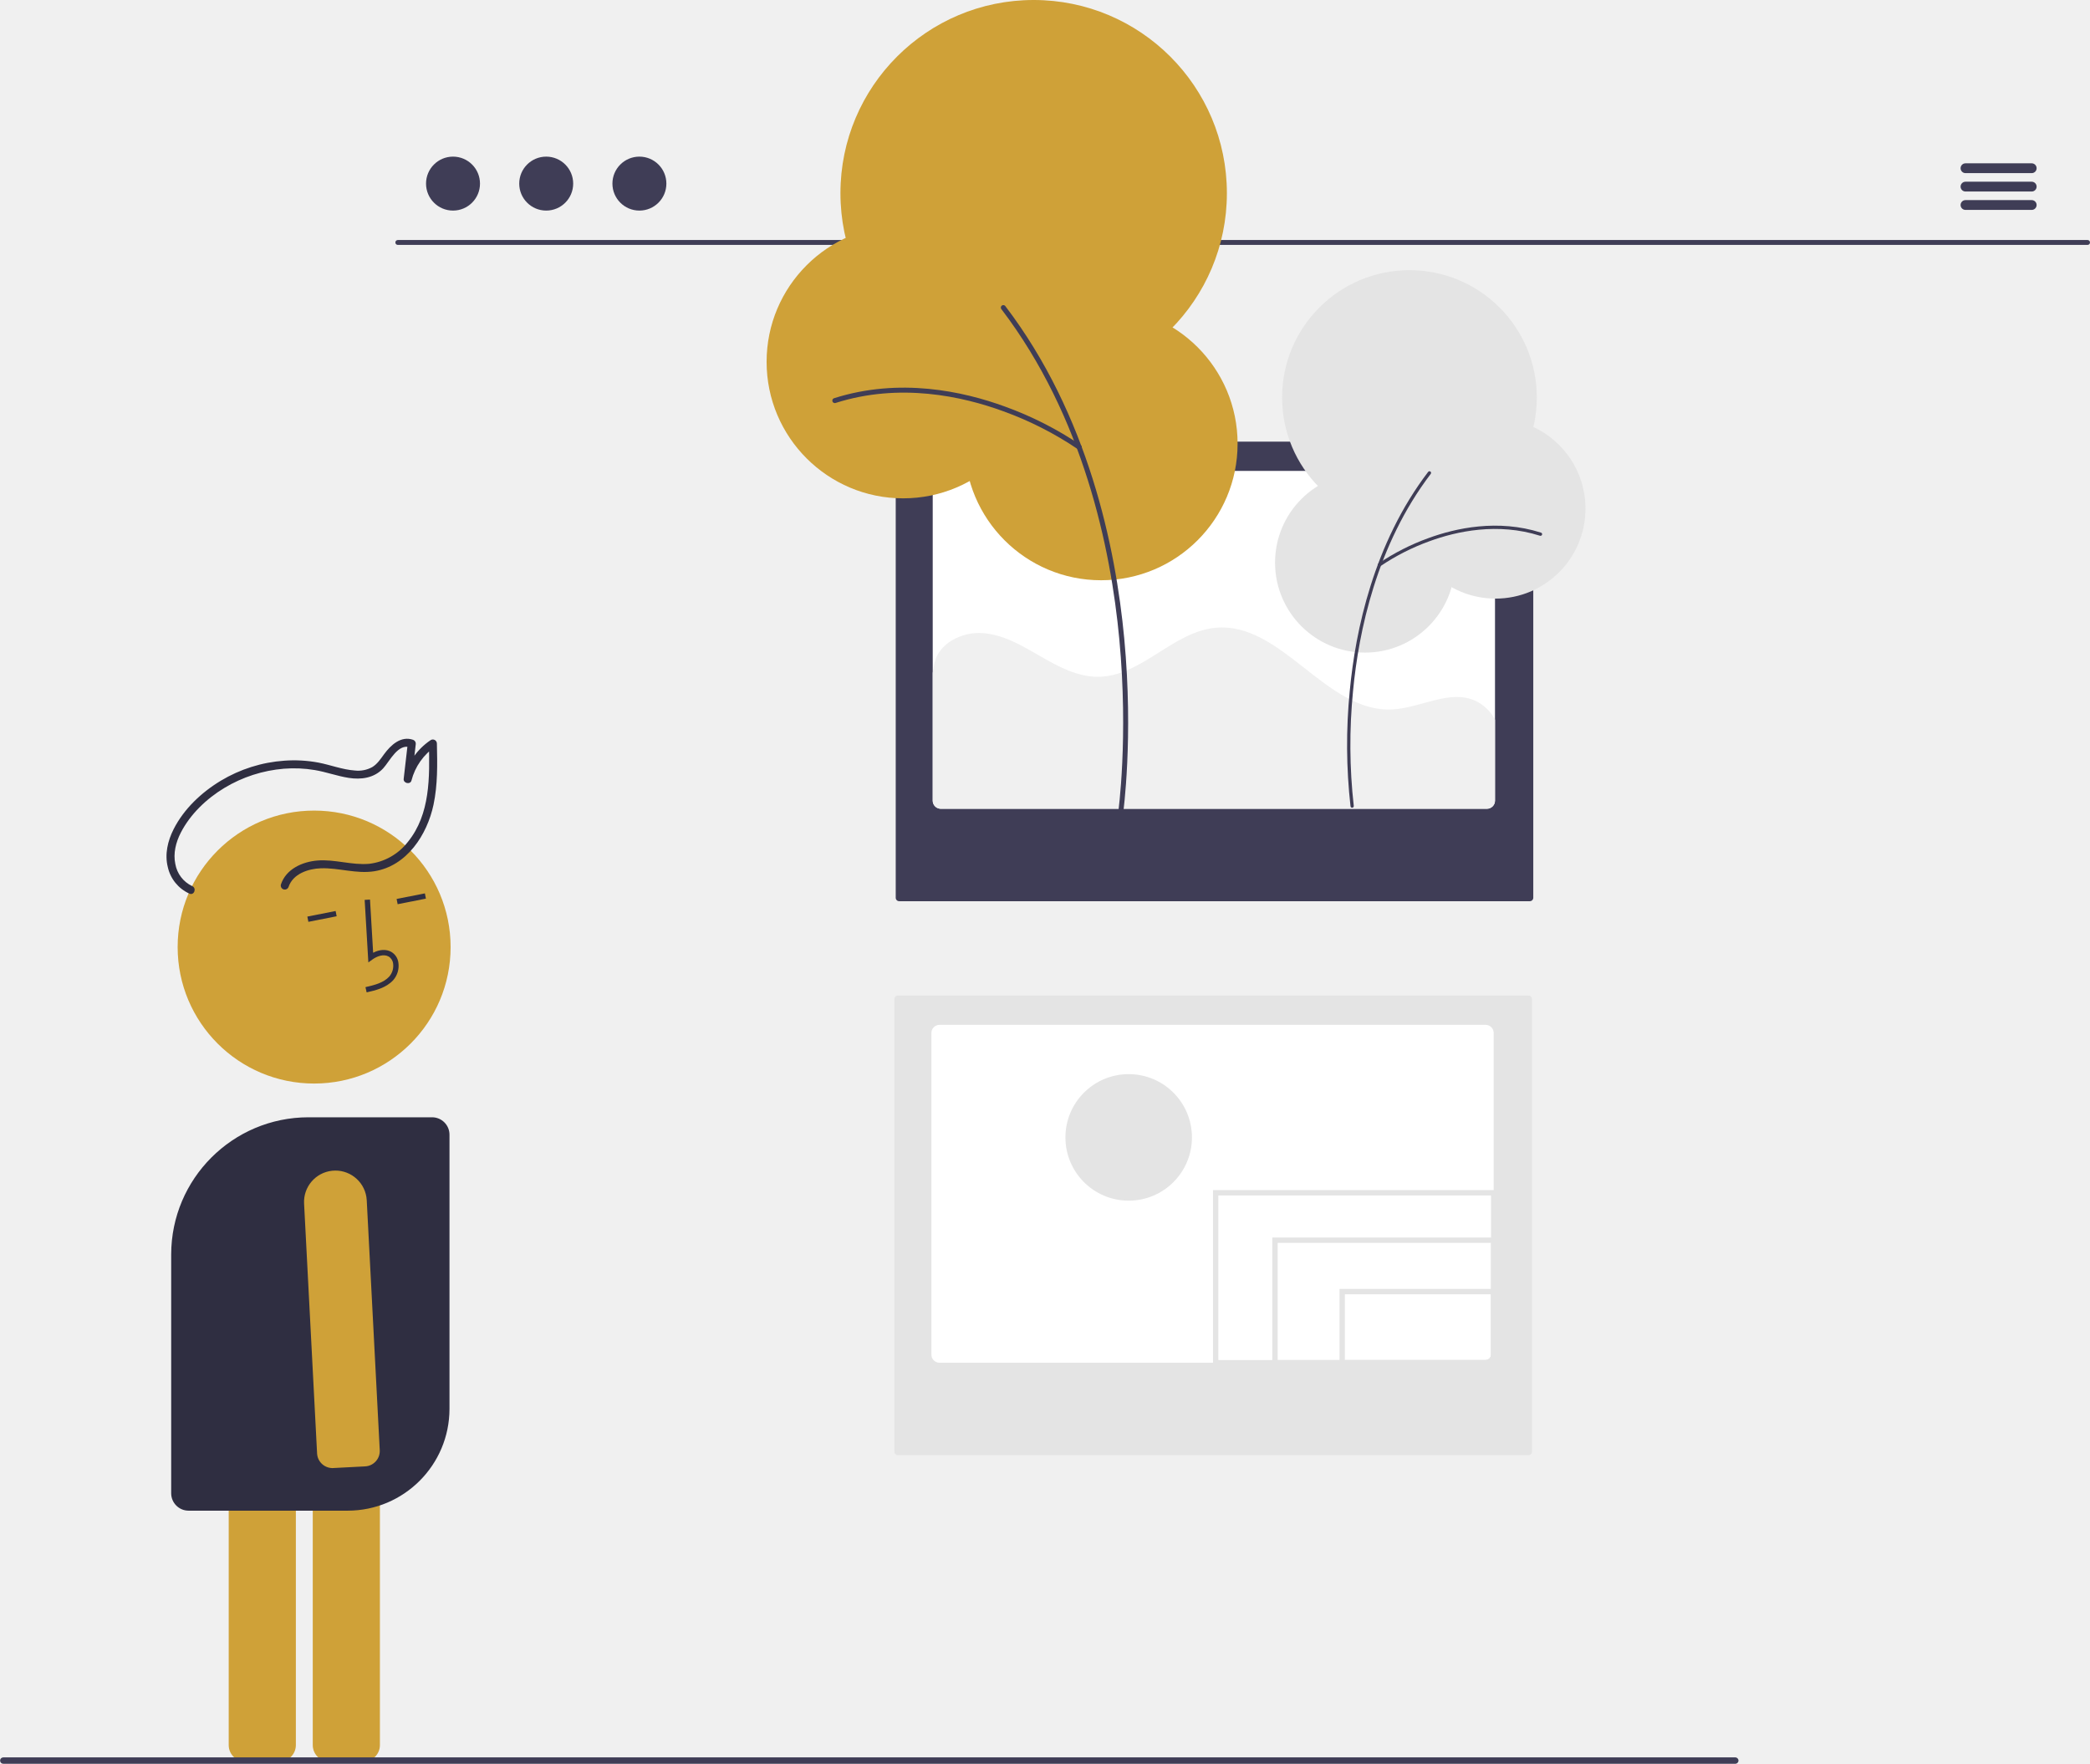
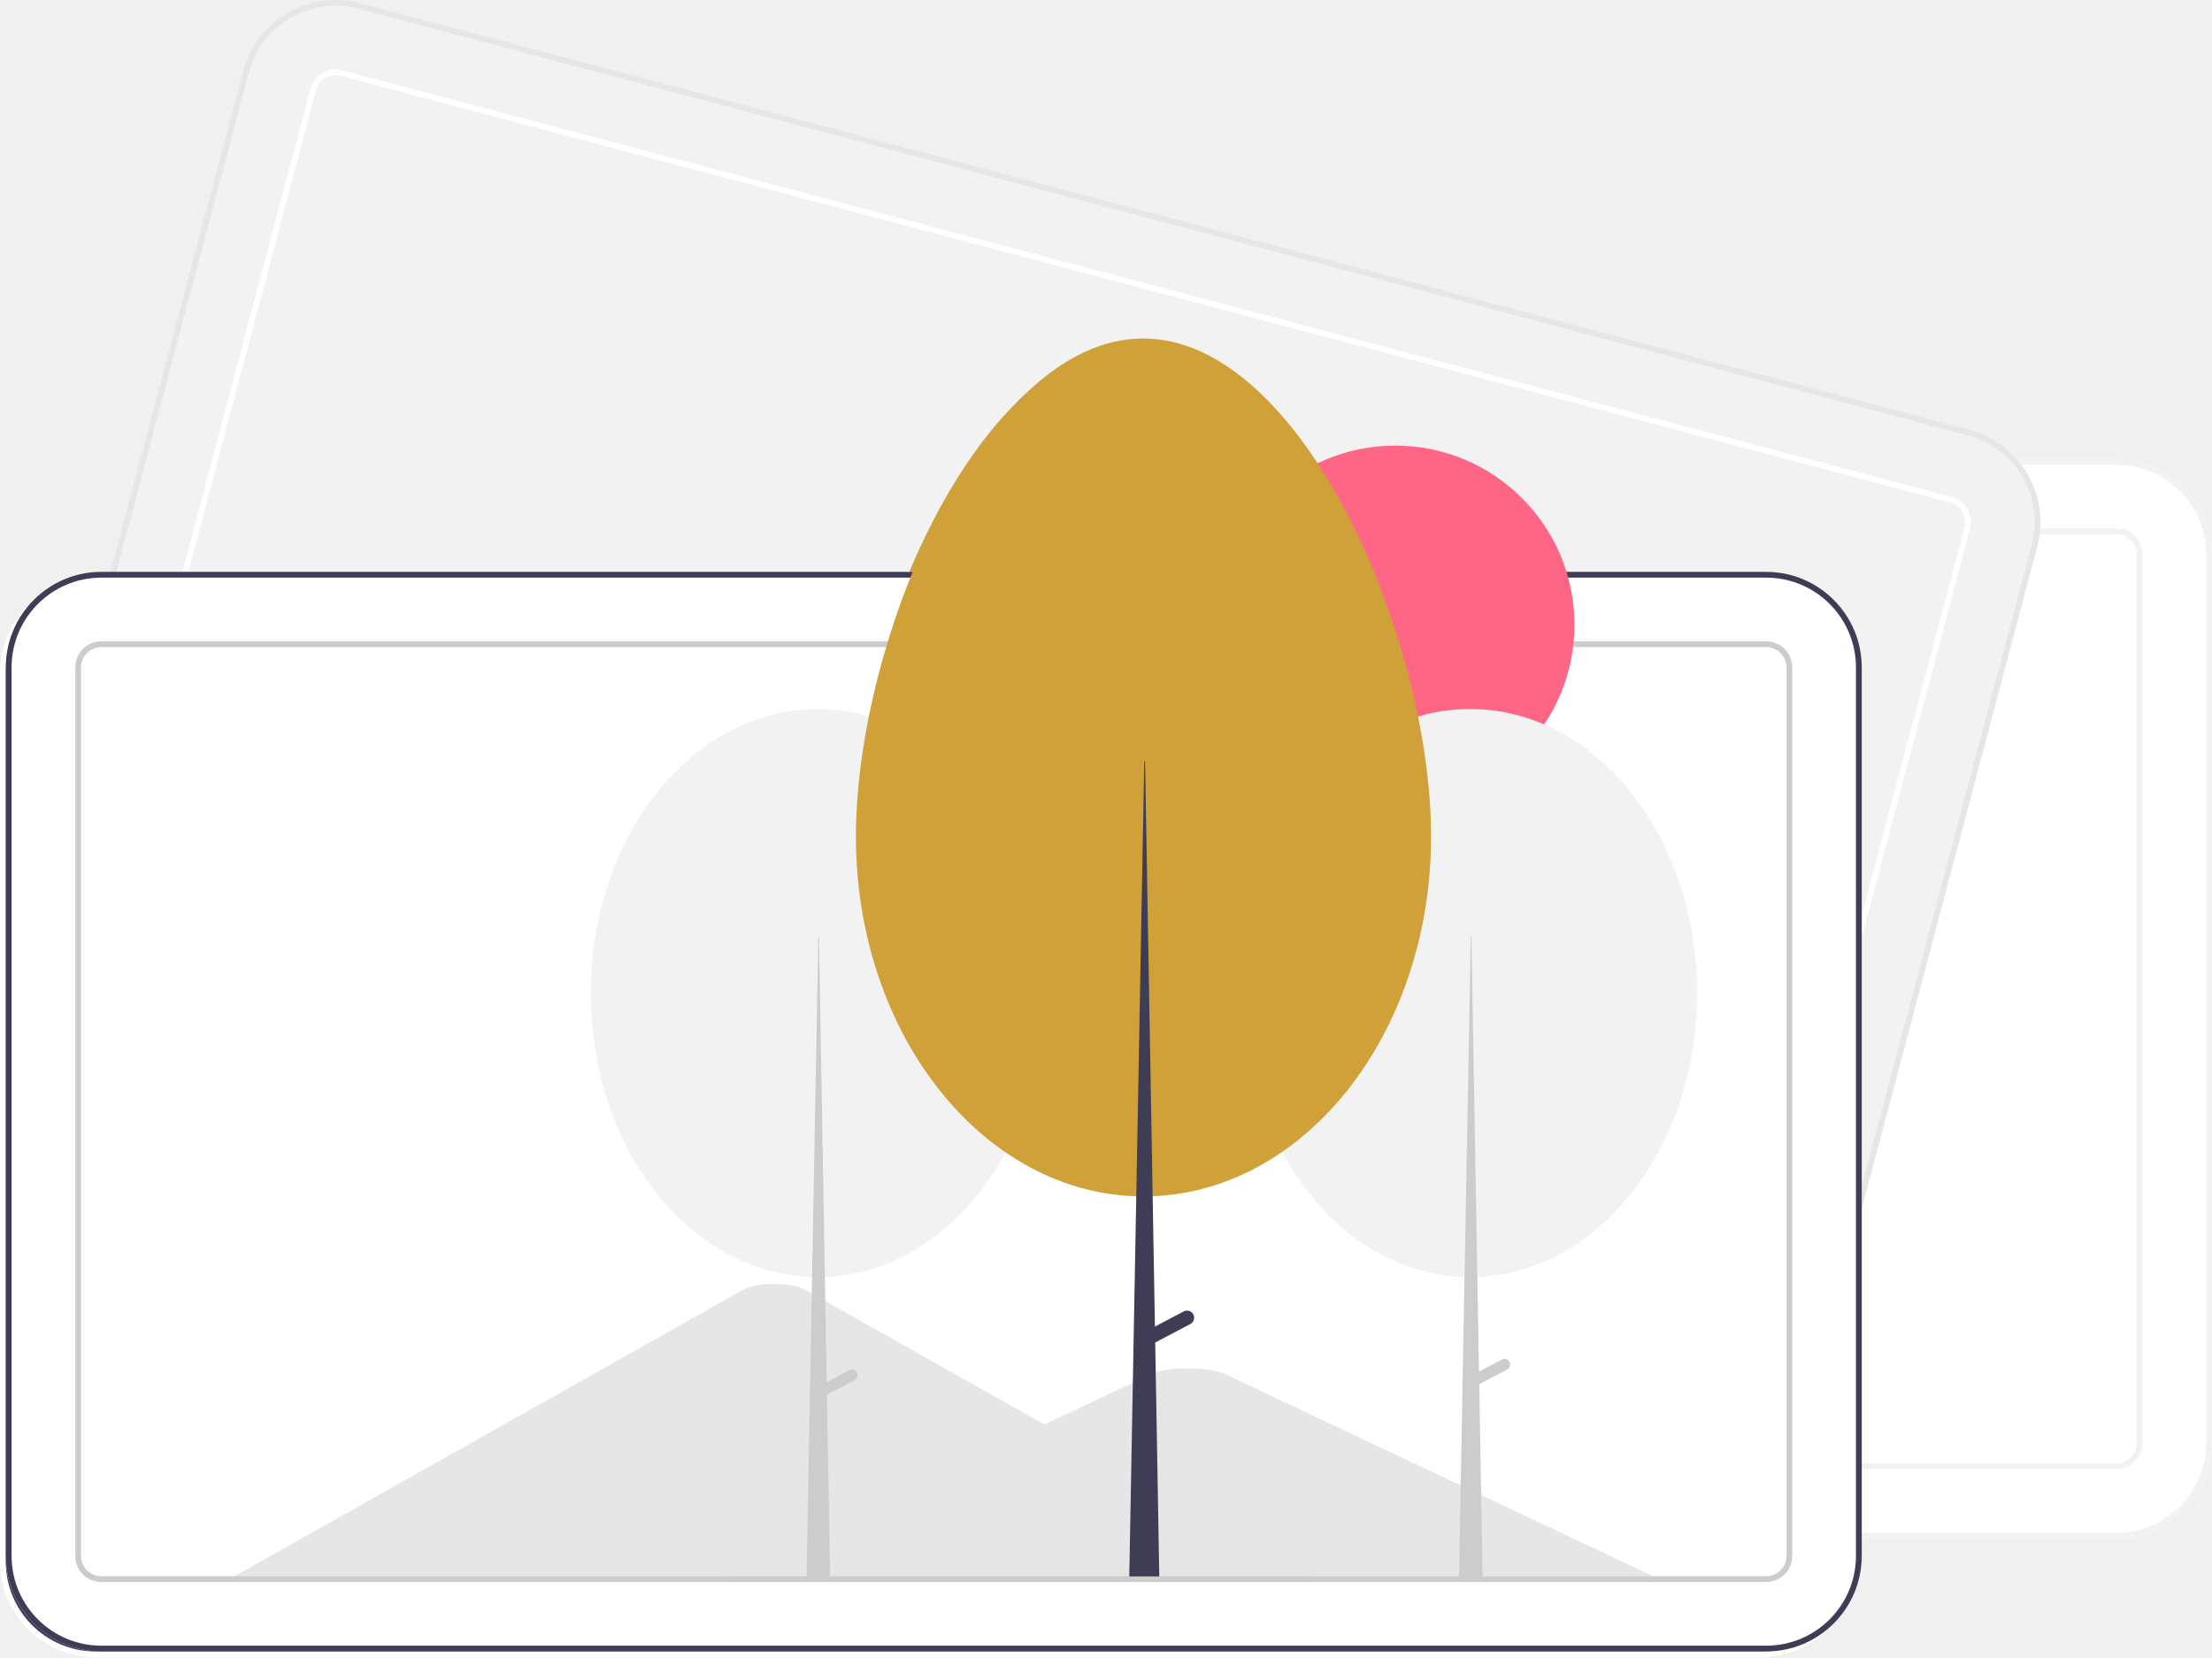
- <svg xmlns="http://www.w3.org/2000/svg" data-name="Layer 1" width="780.999" height="659.076" viewBox="0 0 780.999 659.076">
-   <path d="M989.583,211.982H358.157a.916.916,0,1,1,0-1.833H989.583a.916.916,0,1,1,0,1.833Z" transform="translate(-209.5007 -120.4622)" fill="#3f3d56" />
-   <circle cx="169.284" cy="68.608" r="10.081" fill="#3f3d56" />
-   <circle cx="204.108" cy="68.608" r="10.081" fill="#3f3d56" />
-   <circle cx="238.933" cy="68.608" r="10.081" fill="#3f3d56" />
-   <path d="M968.718,185.156H943.974a1.833,1.833,0,0,1,0-3.666h24.744a1.833,1.833,0,1,1,0,3.666Z" transform="translate(-209.5007 -120.4622)" fill="#3f3d56" />
-   <path d="M968.718,192.029H943.974a1.833,1.833,0,1,1,0-3.666h24.744a1.833,1.833,0,1,1,0,3.666Z" transform="translate(-209.5007 -120.4622)" fill="#3f3d56" />
-   <path d="M968.718,198.902H943.974a1.833,1.833,0,0,1,0-3.666h24.744a1.833,1.833,0,1,1,0,3.666Z" transform="translate(-209.5007 -120.4622)" fill="#3f3d56" />
-   <path d="M545.019,492.483a1.295,1.295,0,0,0-1.294,1.294V662.928a1.295,1.295,0,0,0,1.294,1.294H780.674a1.295,1.295,0,0,0,1.294-1.294V493.777a1.295,1.295,0,0,0-1.294-1.294Z" transform="translate(-209.5007 -120.4622)" fill="#e4e4e4" />
-   <path d="M767.666,506.447V626.649a3.033,3.033,0,0,1-3.028,3.029H560.578c-.148,0-.295-.015-.443-.03a3.036,3.036,0,0,1-2.585-2.999V506.447a3.033,3.033,0,0,1,3.028-3.029H764.638A3.023,3.023,0,0,1,767.666,506.447Z" transform="translate(-209.5007 -120.4622)" fill="#fff" />
-   <path d="M545.512,285.483a1.295,1.295,0,0,0-1.294,1.294V455.928a1.295,1.295,0,0,0,1.294,1.294H781.167a1.295,1.295,0,0,0,1.294-1.294V286.777a1.295,1.295,0,0,0-1.294-1.294Z" transform="translate(-209.5007 -120.4622)" fill="#3f3d56" />
-   <path d="M768.159,299.447V419.649a3.033,3.033,0,0,1-3.028,3.029H561.071c-.148,0-.295-.015-.443-.03a3.036,3.036,0,0,1-2.585-2.999V299.447a3.033,3.033,0,0,1,3.028-3.029H765.131A3.023,3.023,0,0,1,768.159,299.447Z" transform="translate(-209.5007 -120.4622)" fill="#fff" />
-   <path d="M768.159,389.406v30.243a3.033,3.033,0,0,1-3.028,3.029H561.071c-.148,0-.295-.015-.443-.03a3.036,3.036,0,0,1-2.585-2.999V371.869l.014-.015.576-3.339c1.522-7.668,10.312-12.056,18.113-11.479,7.801.576,14.804,4.757,21.57,8.672,6.767,3.93,14.035,7.801,21.851,7.653,15.912-.295,27.642-16.783,43.495-18.305,24.776-2.393,41.22,31.75,66.07,30.509,10.696-.532,21.689-7.742,31.336-3.117A15.916,15.916,0,0,1,768.159,389.406Z" transform="translate(-209.5007 -120.4622)" fill="#f0f0f0" />
-   <circle cx="411.453" cy="165.812" r="51.014" fill="#cfa138" />
-   <ellipse cx="386.264" cy="72.188" rx="72.203" ry="72.188" fill="#cfa138" />
-   <circle cx="337.482" cy="135.203" r="51.014" fill="#cfa138" />
-   <path d="M628.266,425.241a.931.931,0,0,0,.92-.8c.04-.278,3.913-28.215.434-65.345-3.213-34.29-13.531-83.681-44.439-124.244a.931.931,0,1,0-1.481,1.128c30.641,40.213,40.876,89.241,44.066,123.289,3.459,36.914-.385,64.633-.424,64.909a.932.932,0,0,0,.923,1.062Z" transform="translate(-209.5007 -120.4622)" fill="#3f3d56" />
-   <path d="M612.815,288.488a.931.931,0,0,0,.548-1.684,128.296,128.296,0,0,0-28.323-14.418c-15.626-5.721-39.389-10.907-63.852-3.122a.931.931,0,1,0,.565,1.774c23.962-7.626,47.293-2.525,62.647,3.096a126.189,126.189,0,0,1,27.869,14.176A.927.927,0,0,0,612.815,288.488Z" transform="translate(-209.5007 -120.4622)" fill="#3f3d56" />
-   <circle cx="510.09" cy="210.236" r="33.623" fill="#e4e4e4" />
-   <ellipse cx="526.692" cy="148.53" rx="47.588" ry="47.579" fill="#e4e4e4" />
-   <circle cx="558.844" cy="190.062" r="33.623" fill="#e4e4e4" />
-   <path d="M714.771,422.29a.613.613,0,0,1-.607-.527,205.416,205.416,0,0,1-.286-43.068c2.118-22.6,8.918-55.153,29.289-81.888a.614.614,0,1,1,.976.744c-20.195,26.504-26.941,58.818-29.044,81.259a204.026,204.026,0,0,0,.279,42.781.614.614,0,0,1-.608.7Z" transform="translate(-209.5007 -120.4622)" fill="#3f3d56" />
-   <path d="M724.955,332.158a.614.614,0,0,1-.361-1.11,84.559,84.559,0,0,1,18.668-9.503c10.299-3.771,25.961-7.189,42.084-2.057a.613.613,0,1,1-.372,1.169c-15.793-5.026-31.171-1.664-41.29,2.041a83.17,83.17,0,0,0-18.368,9.343A.611.611,0,0,1,724.955,332.158Z" transform="translate(-209.5007 -120.4622)" fill="#3f3d56" />
-   <path d="M764.638,630.678H662.775V565.164H768.666v61.485A4.033,4.033,0,0,1,764.638,630.678Zm-99.863-2h99.863a2.031,2.031,0,0,0,2.029-2.029V567.164H664.775Z" transform="translate(-209.5007 -120.4622)" fill="#e4e4e4" />
-   <path d="M764.638,630.678H684.936V582.893h83.73v43.756A4.033,4.033,0,0,1,764.638,630.678Zm-77.701-2h77.701a2.031,2.031,0,0,0,2.029-2.029V584.893h-79.73Z" transform="translate(-209.5007 -120.4622)" fill="#e4e4e4" />
-   <path d="M764.638,630.678H710.052V602.099h58.614v24.55A4.033,4.033,0,0,1,764.638,630.678Zm-52.585-2h52.585a2.031,2.031,0,0,0,2.029-2.029v-22.55h-54.614Z" transform="translate(-209.5007 -120.4622)" fill="#e4e4e4" />
-   <circle cx="421.772" cy="425.018" r="23.639" fill="#e4e4e4" />
-   <path d="M345.327,778.712H332.517a6.148,6.148,0,0,1-6.141-6.141V665.81a6.148,6.148,0,0,1,6.141-6.141H345.327a6.148,6.148,0,0,1,6.141,6.141V772.571A6.148,6.148,0,0,1,345.327,778.712Z" transform="translate(-209.5007 -120.4622)" fill="#cfa138" />
-   <path d="M313.916,778.712H301.107a6.148,6.148,0,0,1-6.141-6.141V665.81a6.148,6.148,0,0,1,6.141-6.141h12.81a6.148,6.148,0,0,1,6.141,6.141V772.571A6.148,6.148,0,0,1,313.916,778.712Z" transform="translate(-209.5007 -120.4622)" fill="#cfa138" />
-   <circle cx="117.384" cy="353.895" r="51" fill="#cfa138" />
-   <path d="M346.508,491.285c3.225-.731,7.24-1.641,9.901-4.526a8.133,8.133,0,0,0,1.963-6.578,5.471,5.471,0,0,0-2.696-4.047c-1.895-1.052-4.33-.905-6.738.351l-1.174-19.875-1.996.118,1.381,23.365,1.476-1.066c1.711-1.235,4.208-2.184,6.081-1.145a3.515,3.515,0,0,1,1.692,2.617,6.147,6.147,0,0,1-1.459,4.903c-2.071,2.246-5.243,3.109-8.872,3.932Z" transform="translate(-209.5007 -120.4622)" fill="#2f2e41" />
-   <rect x="357.798" y="455.317" width="10.772" height="2" transform="translate(-291.0415 -41.435) rotate(-11.17345)" fill="#2f2e41" />
-   <rect x="324.442" y="461.905" width="10.772" height="2" transform="translate(-292.9505 -47.77374) rotate(-11.17345)" fill="#2f2e41" />
-   <path d="M339.428,684.962H279.968a6.507,6.507,0,0,1-6.5-6.5V589.234a51.33,51.33,0,0,1,51.272-51.271h46.228a6.507,6.507,0,0,1,6.5,6.5V646.923A38.083,38.083,0,0,1,339.428,684.962Z" transform="translate(-209.5007 -120.4622)" fill="#2f2e41" />
-   <path d="M333.539,669.058l-.001-.021a5.762,5.762,0,0,1-5.546-5.453l-4.86-93.375a11.724,11.724,0,0,1,23.282-2.479,11.917,11.917,0,0,1,.133,1.261l4.86,93.375a5.756,5.756,0,0,1-5.449,6.047Z" transform="translate(-209.5007 -120.4622)" fill="#cfa138" />
-   <path d="M317.323,451.905c1.646-4.936,7.365-6.839,12.122-6.987,6.687-.208,13.216,2.167,19.924,1.106,12.169-1.925,19.765-13.653,22.133-24.88,1.579-7.488,1.439-15.165,1.261-22.774a1.524,1.524,0,0,0-2.49-1.235,24.362,24.362,0,0,0-9.846,13.989l2.914.603,1.532-13.29a1.52,1.52,0,0,0-1.005-1.528c-4.564-1.59-8.37,1.998-10.853,5.392-1.286,1.758-2.52,3.673-4.431,4.817a10.963,10.963,0,0,1-6.521,1.263c-4.65-.336-9.059-2.093-13.614-2.963a49.6,49.6,0,0,0-12.693-.706,53.369,53.369,0,0,0-23.755,7.495c-7.208,4.343-13.807,10.55-17.633,18.129-2.184,4.327-3.37,9.307-2.17,14.103a14.279,14.279,0,0,0,8.114,9.961c1.786.748,2.757-2.092.983-2.835a11.273,11.273,0,0,1-6.273-8.223c-.858-3.991.192-8.121,2.021-11.695,3.561-6.961,9.657-12.75,16.301-16.756a51.268,51.268,0,0,1,22.247-7.18,47.04,47.04,0,0,1,11.531.502c4.272.712,8.359,2.241,12.641,2.916,4.699.741,9.575.089,12.938-3.567,2.473-2.689,5.53-9.44,10.185-7.819l-1.005-1.528-1.532,13.29c-.192,1.663,2.484,2.264,2.914.603a21.885,21.885,0,0,1,8.998-12.724l-2.49-1.235c.296,12.617.56,26.562-7.849,36.9a21.408,21.408,0,0,1-14.455,8.197c-6.5.582-12.881-1.771-19.39-1.227-5.628.47-11.683,3.191-13.589,8.904a1.501,1.501,0,0,0,2.835.983Z" transform="translate(-209.5007 -120.4622)" fill="#2f2e41" />
-   <path d="M857.985,779.538h-647.294a1.191,1.191,0,0,1,0-2.381h647.294a1.191,1.191,0,0,1,0,2.381Z" transform="translate(-209.5007 -120.4622)" fill="#3f3d56" />
+ <svg xmlns="http://www.w3.org/2000/svg" data-name="Layer 1" width="764.173" height="572.568" viewBox="0 0 764.173 572.568">
+   <path d="M949.086,695.284H373.914a33.037,33.037,0,0,1-33-33v-307a33.037,33.037,0,0,1,33-33H949.086a33.037,33.037,0,0,1,33,33v307A33.037,33.037,0,0,1,949.086,695.284Z" transform="translate(-217.9136 -163.716)" fill="#fff" />
+   <path d="M949.086,695.284H373.914a33.037,33.037,0,0,1-33-33v-307a33.037,33.037,0,0,1,33-33H949.086a33.037,33.037,0,0,1,33,33v307A33.037,33.037,0,0,1,949.086,695.284Zm-575.173-371a31.035,31.035,0,0,0-31,31v307a31.035,31.035,0,0,0,31,31H949.086a31.035,31.035,0,0,0,31-31v-307a31.035,31.035,0,0,0-31-31Z" transform="translate(-217.9136 -163.716)" fill="#f2f2f2" />
+   <path d="M949.086,671.284H373.914a9.01,9.01,0,0,1-9-9v-307a9.01,9.01,0,0,1,9-9H949.086a9.01,9.01,0,0,1,9,9v307A9.01,9.01,0,0,1,949.086,671.284Zm-575.173-323a7.008,7.008,0,0,0-7,7v307a7.008,7.008,0,0,0,7,7H949.086a7.008,7.008,0,0,0,7-7v-307a7.008,7.008,0,0,0-7-7Z" transform="translate(-217.9136 -163.716)" fill="#f2f2f2" />
+   <path d="M802.698,672.747,246.727,525.369a33.037,33.037,0,0,1-23.443-40.354L301.948,188.264a33.037,33.037,0,0,1,40.354-23.443L898.273,312.199a33.037,33.037,0,0,1,23.443,40.354L843.052,649.304A33.037,33.037,0,0,1,802.698,672.747Z" transform="translate(-217.9136 -163.716)" fill="#f2f2f2" />
+   <path d="M802.698,672.747,246.727,525.369a33.037,33.037,0,0,1-23.443-40.354L301.948,188.264a33.037,33.037,0,0,1,40.354-23.443L898.273,312.199a33.037,33.037,0,0,1,23.443,40.354L843.052,649.304A33.037,33.037,0,0,1,802.698,672.747ZM341.789,166.755A31.035,31.035,0,0,0,303.881,188.777L225.218,485.528a31.035,31.035,0,0,0,22.022,37.908L803.211,670.813A31.035,31.035,0,0,0,841.119,648.791l78.663-296.751a31.035,31.035,0,0,0-22.022-37.908Z" transform="translate(-217.9136 -163.716)" fill="#e6e6e6" />
+   <path d="M808.848,649.548,252.877,502.17a9.01,9.01,0,0,1-6.393-11.006l78.663-296.751a9.01,9.01,0,0,1,11.006-6.393L892.123,335.398a9.01,9.01,0,0,1,6.393,11.006L819.853,643.154A9.01,9.01,0,0,1,808.848,649.548ZM335.64,189.953a7.008,7.008,0,0,0-8.56,4.973L248.417,491.677a7.008,7.008,0,0,0,4.973,8.56L809.36,647.615a7.008,7.008,0,0,0,8.56-4.973l78.663-296.751a7.008,7.008,0,0,0-4.973-8.56Z" transform="translate(-217.9136 -163.716)" fill="#fff" />
+   <path d="M826.086,736.284H250.914a33.037,33.037,0,0,1-33-33v-307a33.037,33.037,0,0,1,33-33H826.086a33.037,33.037,0,0,1,33,33v307A33.037,33.037,0,0,1,826.086,736.284Z" transform="translate(-217.9136 -163.716)" fill="#fff" />
+   <path d="M669.818,710.284h-371.43c-.465.002-.93-.01-1.388-.036l175.669-98.934c3.345-1.922,10.85-2.599,16.762-1.511a15.183,15.183,0,0,1,4.649,1.511l117.896,66.392,5.648,3.177Z" transform="translate(-217.9136 -163.716)" fill="#e6e6e6" />
+   <path d="M787,710.284H465.744l62.253-29.4,4.48-2.118,81.121-38.314c5.318-2.511,18.112-2.667,24.365-.474q.63.224,1.168.474Z" transform="translate(-217.9136 -163.716)" fill="#e6e6e6" />
+   <path d="M250.914,365.284a31.035,31.035,0,0,0-31,31v307a31.035,31.035,0,0,0,31,31H826.086a31.035,31.035,0,0,0,31-31v-307a31.035,31.035,0,0,0-31-31Z" transform="translate(-217.9136 -163.716)" fill="#3f3d56" />
+   <path d="M826.086,712.284H250.914a9.01,9.01,0,0,1-9-9v-307a9.01,9.01,0,0,1,9-9H826.086a9.01,9.01,0,0,1,9,9v307A9.01,9.01,0,0,1,826.086,712.284Zm-575.173-323a7.008,7.008,0,0,0-7,7v307a7.008,7.008,0,0,0,7,7H826.086a7.008,7.008,0,0,0,7-7v-307a7.008,7.008,0,0,0-7-7Z" transform="translate(-217.9136 -163.716)" fill="#ccc" />
+   <circle cx="480.017" cy="217.859" r="61.903" fill="#ff6584" />
+   <ellipse cx="505.896" cy="345.099" rx="78.403" ry="98.137" fill="#f2f2f2" />
+   <polygon points="506.112 325.365 506.327 325.365 510.204 547.65 502.019 547.65 506.112 325.365" fill="#ccc" />
+   <path d="M737.398,636.241v0a1.939,1.939,0,0,1-.812,2.618l-11.245,5.92-1.806-3.431,11.245-5.92A1.939,1.939,0,0,1,737.398,636.241Z" transform="translate(-217.9136 -163.716)" fill="#ccc" />
+   <ellipse cx="280.49" cy="345.099" rx="78.403" ry="98.137" fill="#f2f2f2" />
+   <path d="M511.991,639.916v-0a1.939,1.939,0,0,0-2.619-.812l-7.85,4.133-2.689-154.156h-.215l-4.092,222.286H502.711l-1.113-63.788,9.581-5.044A1.939,1.939,0,0,0,511.991,639.916Z" transform="translate(-217.9136 -163.716)" fill="#ccc" />
+   <path d="M610.834,282.653c54.867,0,99.463,103.382,99.463,172.059s-44.478,124.35-99.345,124.35S511.606,523.389,511.606,454.712,555.967,282.653,610.834,282.653Z" transform="translate(-217.9136 -163.716)" fill="#cfa138" />
+   <path d="M628.168,619.831a2.456,2.456,0,0,0-3.317-1.029l-9.947,5.237-3.407-195.332h-.273L606.039,710.366h10.371l-1.41-80.826,12.14-6.391A2.456,2.456,0,0,0,628.168,619.831Z" transform="translate(-217.9136 -163.716)" fill="#3f3d56" />
+   <path d="M828.086,734.284H252.914a33.037,33.037,0,0,1-33-33v-307a33.037,33.037,0,0,1,33-33H828.086a33.037,33.037,0,0,1,33,33v307A33.037,33.037,0,0,1,828.086,734.284Z" transform="translate(-217.9136 -163.716)" fill="#fff" />
+   <path d="M671.818,708.284h-371.43c-.465.002-.93-.01-1.388-.036l175.669-98.934c3.345-1.922,10.85-2.599,16.762-1.511a15.183,15.183,0,0,1,4.649,1.511l117.896,66.392,5.648,3.177Z" transform="translate(-217.9136 -163.716)" fill="#e6e6e6" />
+   <path d="M789,708.284H467.744l62.253-29.4,4.48-2.118,81.121-38.314c5.318-2.511,18.112-2.667,24.365-.474q.63.224,1.168.474Z" transform="translate(-217.9136 -163.716)" fill="#e6e6e6" />
+   <path d="M828.086,734.284H252.914a33.037,33.037,0,0,1-33-33v-307a33.037,33.037,0,0,1,33-33H828.086a33.037,33.037,0,0,1,33,33v307A33.037,33.037,0,0,1,828.086,734.284Zm-575.173-371a31.035,31.035,0,0,0-31,31v307a31.035,31.035,0,0,0,31,31H828.086a31.035,31.035,0,0,0,31-31v-307a31.035,31.035,0,0,0-31-31Z" transform="translate(-217.9136 -163.716)" fill="#3f3d56" />
+   <path d="M828.086,710.284H252.914a9.01,9.01,0,0,1-9-9v-307a9.01,9.01,0,0,1,9-9H828.086a9.01,9.01,0,0,1,9,9v307A9.01,9.01,0,0,1,828.086,710.284Zm-575.173-323a7.008,7.008,0,0,0-7,7v307a7.008,7.008,0,0,0,7,7H828.086a7.008,7.008,0,0,0,7-7v-307a7.008,7.008,0,0,0-7-7Z" transform="translate(-217.9136 -163.716)" fill="#ccc" />
+   <circle cx="482.017" cy="215.859" r="61.903" fill="#ff6584" />
+   <ellipse cx="507.896" cy="343.099" rx="78.403" ry="98.137" fill="#f2f2f2" />
+   <polygon points="508.112 323.365 508.327 323.365 512.204 545.65 504.019 545.65 508.112 323.365" fill="#ccc" />
+   <path d="M739.398,634.241v0a1.939,1.939,0,0,1-.812,2.618l-11.245,5.92-1.806-3.431,11.245-5.92A1.939,1.939,0,0,1,739.398,634.241Z" transform="translate(-217.9136 -163.716)" fill="#ccc" />
+   <ellipse cx="282.49" cy="343.099" rx="78.403" ry="98.137" fill="#f2f2f2" />
+   <path d="M513.991,637.916v-0a1.939,1.939,0,0,0-2.619-.812l-7.85,4.133-2.689-154.156h-.215l-4.092,222.286H504.711l-1.113-63.788,9.581-5.044A1.939,1.939,0,0,0,513.991,637.916Z" transform="translate(-217.9136 -163.716)" fill="#ccc" />
+   <path d="M612.834,280.653c54.867,0,99.463,103.382,99.463,172.059s-44.478,124.35-99.345,124.35S513.606,521.389,513.606,452.712,557.967,280.653,612.834,280.653Z" transform="translate(-217.9136 -163.716)" fill="#cfa138" />
+   <path d="M630.168,617.831a2.456,2.456,0,0,0-3.317-1.029l-9.947,5.237-3.407-195.332h-.273L608.039,708.366h10.371l-1.41-80.826,12.14-6.391A2.456,2.456,0,0,0,630.168,617.831Z" transform="translate(-217.9136 -163.716)" fill="#3f3d56" />
</svg>
